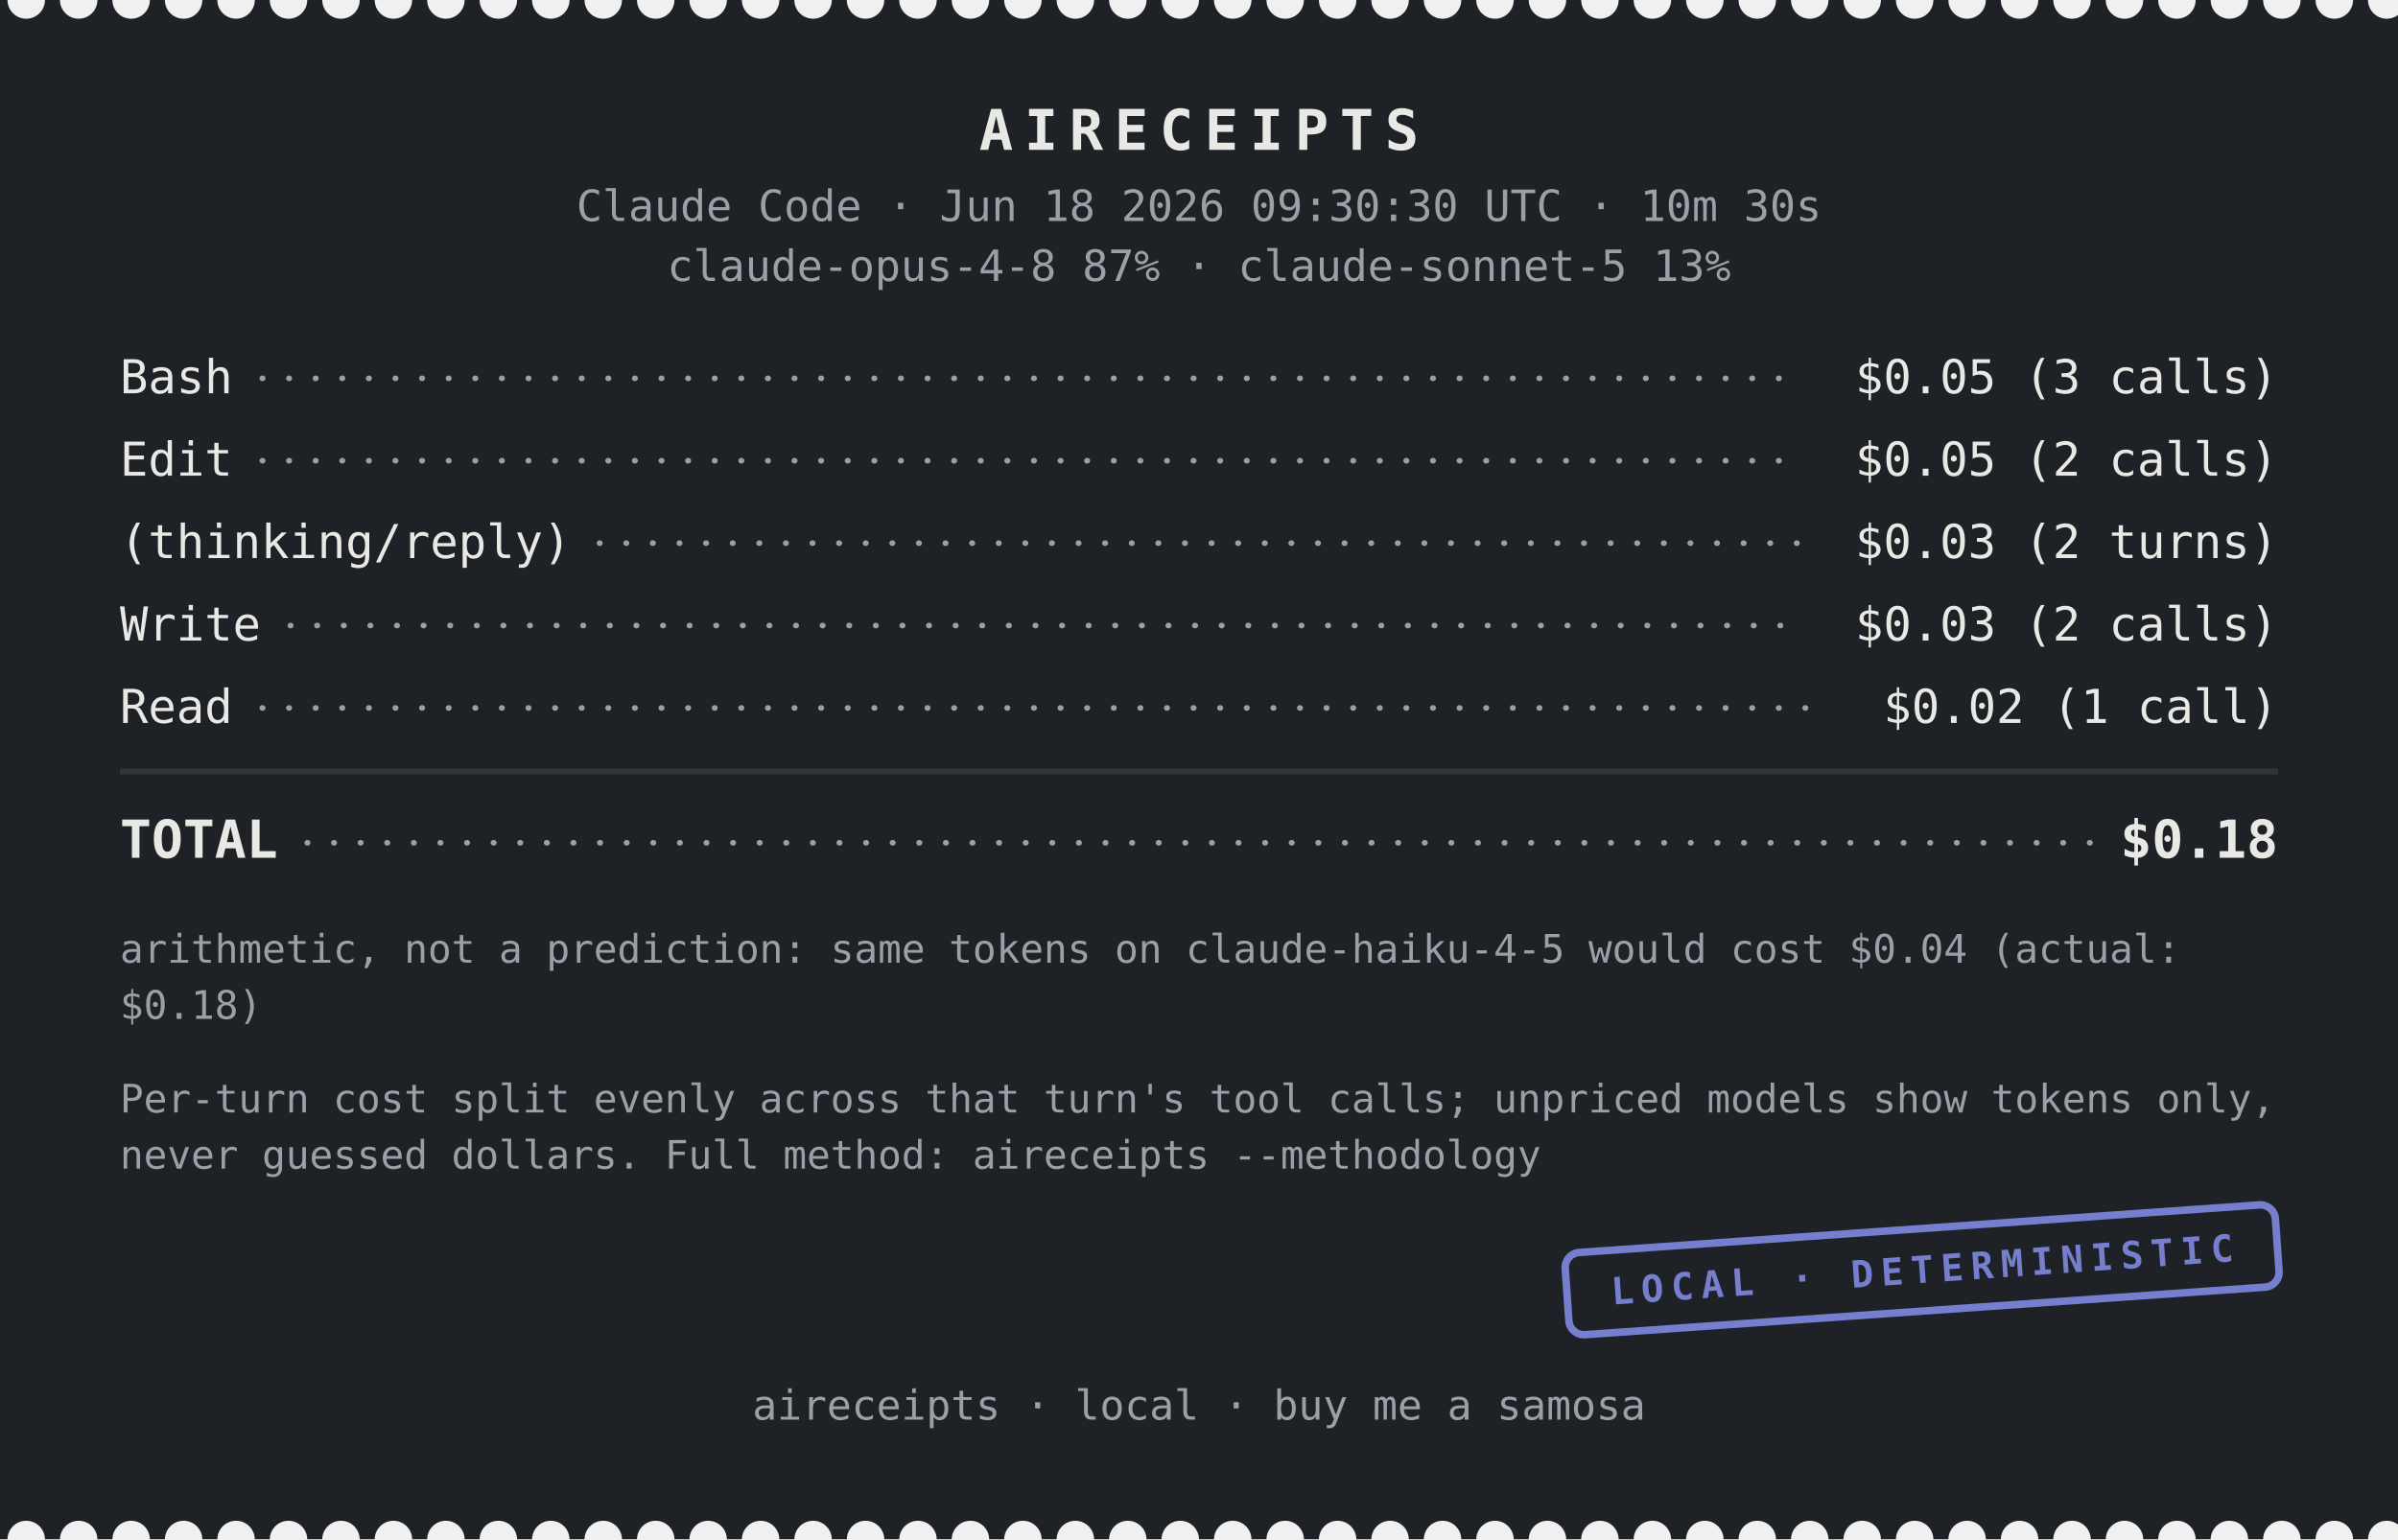
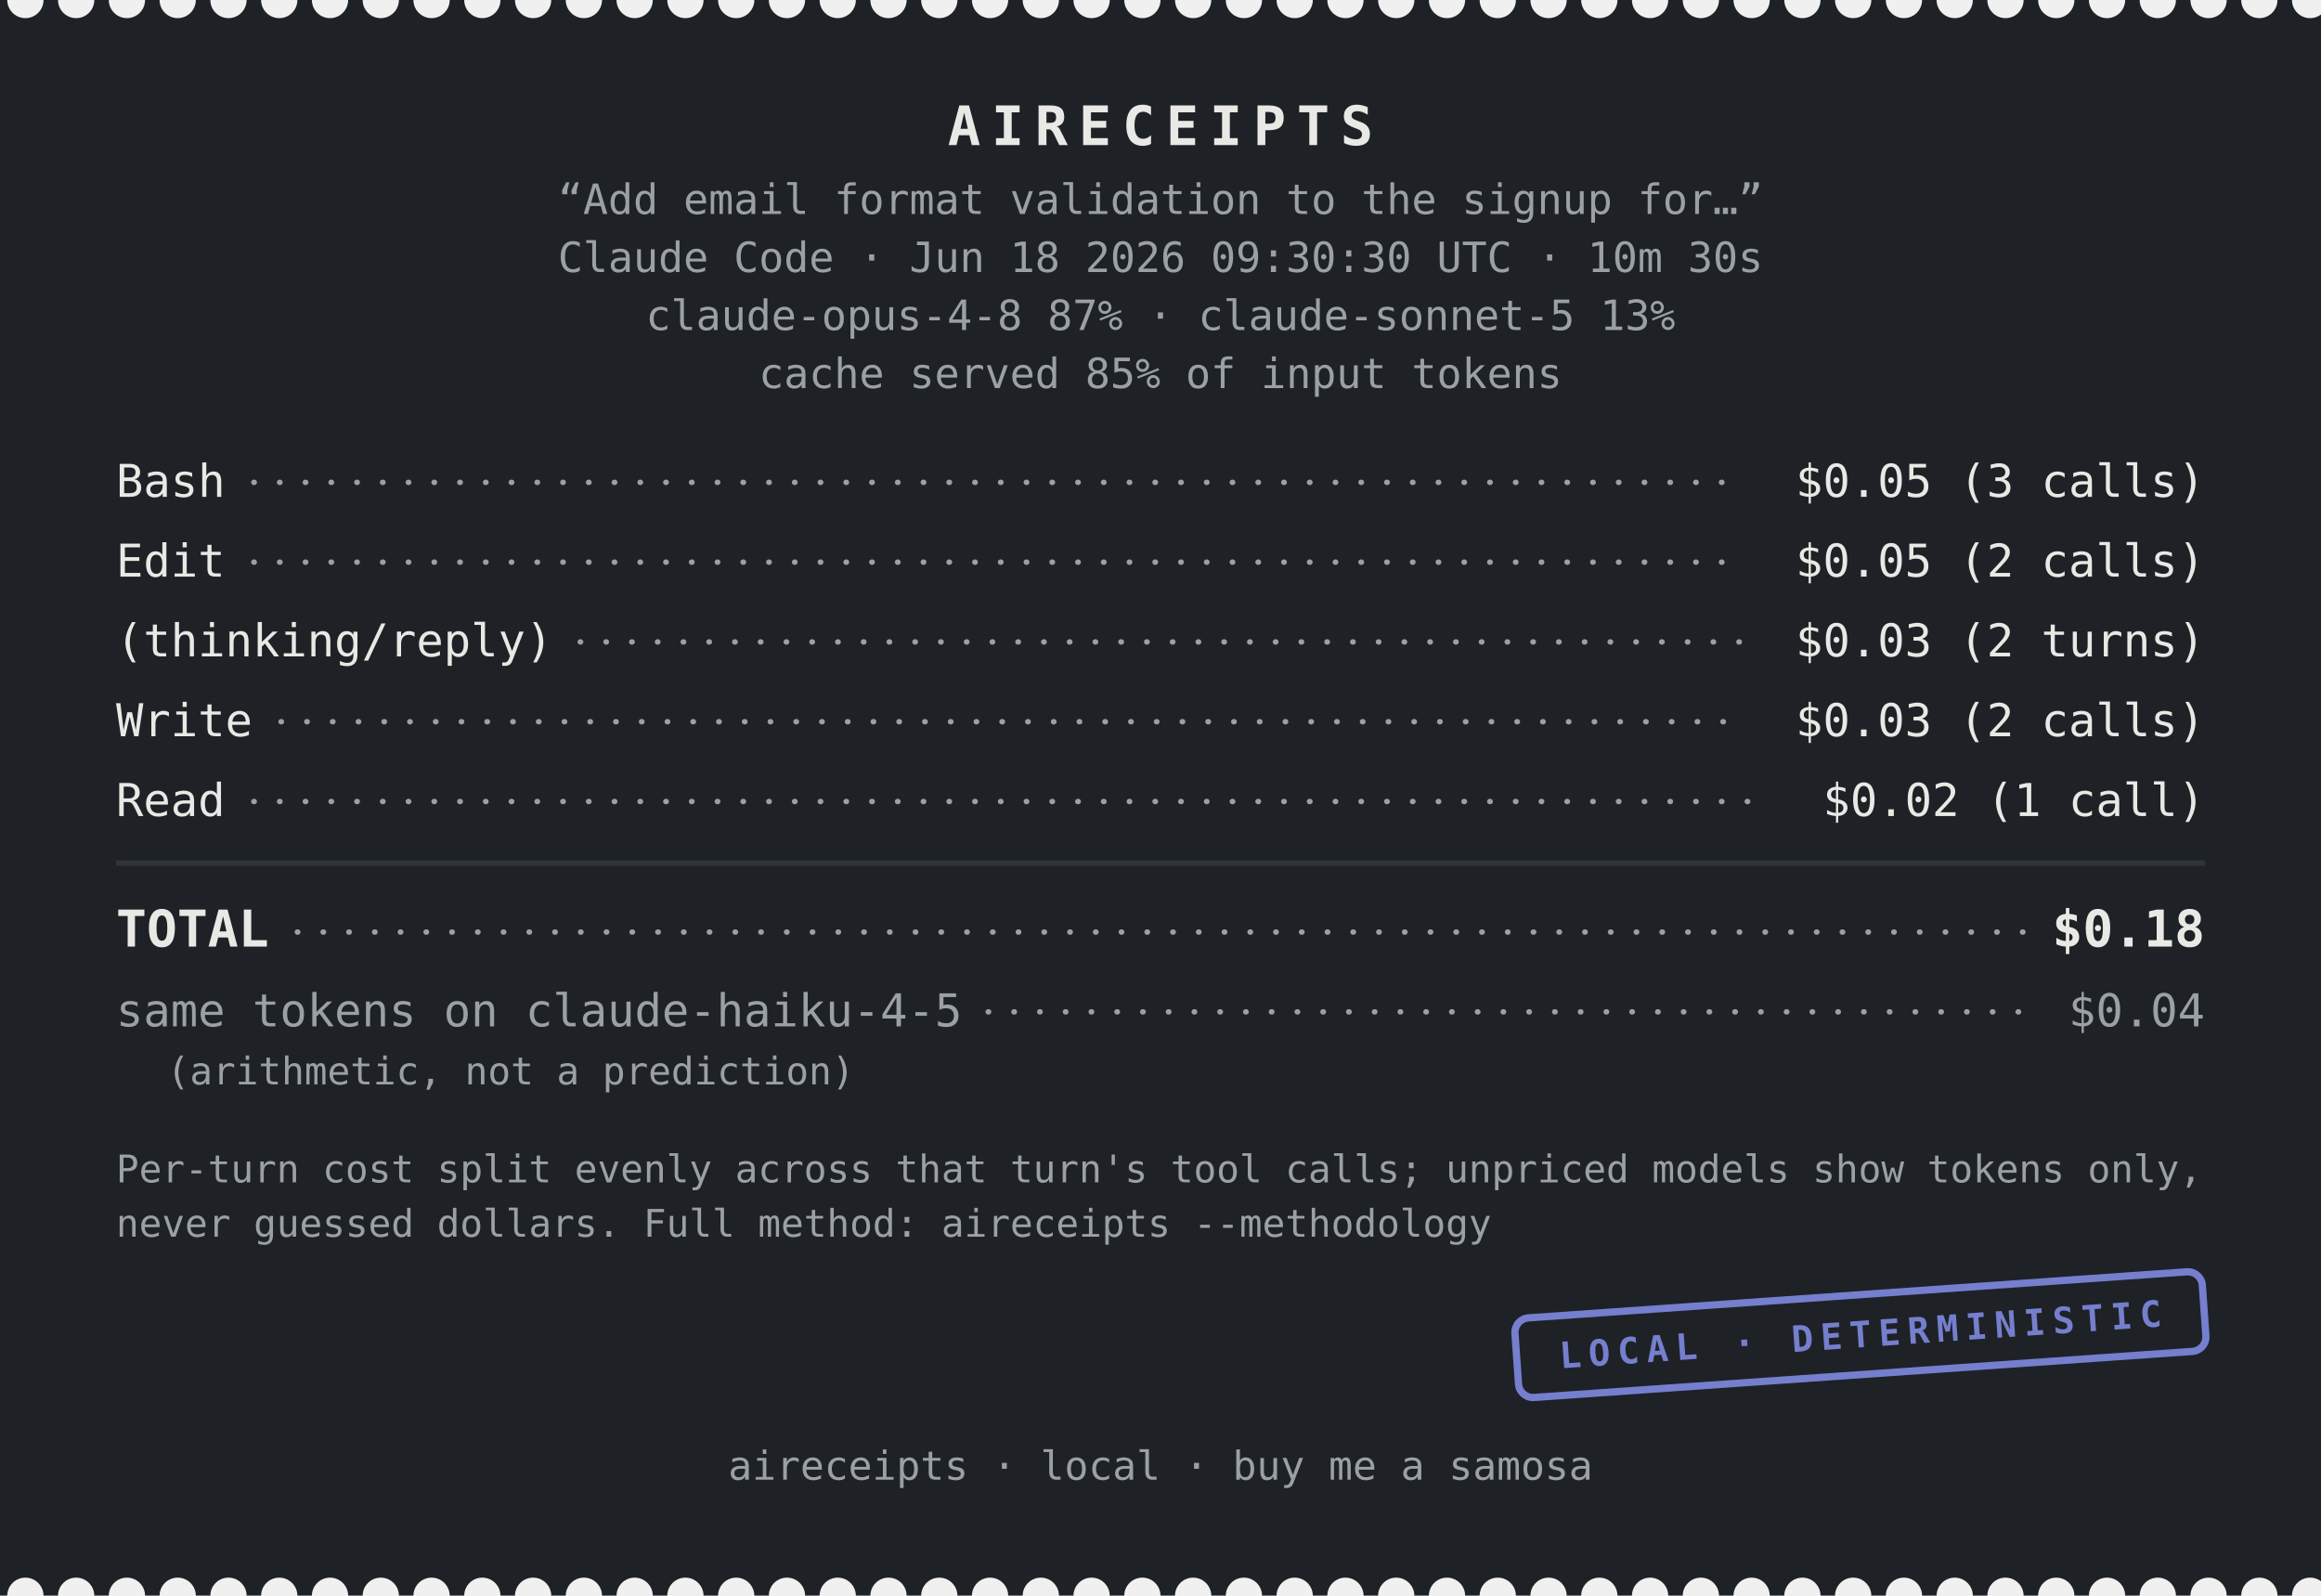
- <svg xmlns="http://www.w3.org/2000/svg" width="640" height="411" viewBox="0 0 640 411" font-family="&quot;SF Mono&quot;,&quot;Cascadia Code&quot;,&quot;JetBrains Mono&quot;,Menlo,Consolas,monospace" role="img" aria-label="aireceipts cost receipt">
+ <svg xmlns="http://www.w3.org/2000/svg" width="640" height="440" viewBox="0 0 640 440" font-family="&quot;SF Mono&quot;,&quot;Cascadia Code&quot;,&quot;JetBrains Mono&quot;,Menlo,Consolas,monospace" role="img" aria-label="aireceipts cost receipt">
  <g transform="translate(0 0)">
    <defs>
-       <mask id="perf-0" maskUnits="userSpaceOnUse" x="-5" y="-5" width="650" height="421">
-         <rect x="0" y="0" width="640" height="411" fill="#FFFFFF" />
+       <mask id="perf-0" maskUnits="userSpaceOnUse" x="-5" y="-5" width="650" height="450">
+         <rect x="0" y="0" width="640" height="440" fill="#FFFFFF" />
        <g class="perf-top">
          <circle cx="7" cy="0" r="5" fill="#000000" />
          <circle cx="21" cy="0" r="5" fill="#000000" />
          <circle cx="35" cy="0" r="5" fill="#000000" />
          <circle cx="49" cy="0" r="5" fill="#000000" />
          <circle cx="63" cy="0" r="5" fill="#000000" />
          <circle cx="77" cy="0" r="5" fill="#000000" />
          <circle cx="91" cy="0" r="5" fill="#000000" />
          <circle cx="105" cy="0" r="5" fill="#000000" />
          <circle cx="119" cy="0" r="5" fill="#000000" />
          <circle cx="133" cy="0" r="5" fill="#000000" />
          <circle cx="147" cy="0" r="5" fill="#000000" />
          <circle cx="161" cy="0" r="5" fill="#000000" />
          <circle cx="175" cy="0" r="5" fill="#000000" />
          <circle cx="189" cy="0" r="5" fill="#000000" />
          <circle cx="203" cy="0" r="5" fill="#000000" />
          <circle cx="217" cy="0" r="5" fill="#000000" />
          <circle cx="231" cy="0" r="5" fill="#000000" />
          <circle cx="245" cy="0" r="5" fill="#000000" />
          <circle cx="259" cy="0" r="5" fill="#000000" />
          <circle cx="273" cy="0" r="5" fill="#000000" />
          <circle cx="287" cy="0" r="5" fill="#000000" />
          <circle cx="301" cy="0" r="5" fill="#000000" />
          <circle cx="315" cy="0" r="5" fill="#000000" />
          <circle cx="329" cy="0" r="5" fill="#000000" />
          <circle cx="343" cy="0" r="5" fill="#000000" />
          <circle cx="357" cy="0" r="5" fill="#000000" />
          <circle cx="371" cy="0" r="5" fill="#000000" />
          <circle cx="385" cy="0" r="5" fill="#000000" />
          <circle cx="399" cy="0" r="5" fill="#000000" />
          <circle cx="413" cy="0" r="5" fill="#000000" />
          <circle cx="427" cy="0" r="5" fill="#000000" />
          <circle cx="441" cy="0" r="5" fill="#000000" />
          <circle cx="455" cy="0" r="5" fill="#000000" />
          <circle cx="469" cy="0" r="5" fill="#000000" />
          <circle cx="483" cy="0" r="5" fill="#000000" />
          <circle cx="497" cy="0" r="5" fill="#000000" />
          <circle cx="511" cy="0" r="5" fill="#000000" />
          <circle cx="525" cy="0" r="5" fill="#000000" />
          <circle cx="539" cy="0" r="5" fill="#000000" />
          <circle cx="553" cy="0" r="5" fill="#000000" />
          <circle cx="567" cy="0" r="5" fill="#000000" />
          <circle cx="581" cy="0" r="5" fill="#000000" />
          <circle cx="595" cy="0" r="5" fill="#000000" />
          <circle cx="609" cy="0" r="5" fill="#000000" />
          <circle cx="623" cy="0" r="5" fill="#000000" />
          <circle cx="637" cy="0" r="5" fill="#000000" />
        </g>
        <g class="perf-bottom">
-           <circle cx="7" cy="411" r="5" fill="#000000" />
-           <circle cx="21" cy="411" r="5" fill="#000000" />
-           <circle cx="35" cy="411" r="5" fill="#000000" />
-           <circle cx="49" cy="411" r="5" fill="#000000" />
-           <circle cx="63" cy="411" r="5" fill="#000000" />
-           <circle cx="77" cy="411" r="5" fill="#000000" />
-           <circle cx="91" cy="411" r="5" fill="#000000" />
-           <circle cx="105" cy="411" r="5" fill="#000000" />
-           <circle cx="119" cy="411" r="5" fill="#000000" />
-           <circle cx="133" cy="411" r="5" fill="#000000" />
-           <circle cx="147" cy="411" r="5" fill="#000000" />
-           <circle cx="161" cy="411" r="5" fill="#000000" />
-           <circle cx="175" cy="411" r="5" fill="#000000" />
-           <circle cx="189" cy="411" r="5" fill="#000000" />
-           <circle cx="203" cy="411" r="5" fill="#000000" />
-           <circle cx="217" cy="411" r="5" fill="#000000" />
-           <circle cx="231" cy="411" r="5" fill="#000000" />
-           <circle cx="245" cy="411" r="5" fill="#000000" />
-           <circle cx="259" cy="411" r="5" fill="#000000" />
-           <circle cx="273" cy="411" r="5" fill="#000000" />
-           <circle cx="287" cy="411" r="5" fill="#000000" />
-           <circle cx="301" cy="411" r="5" fill="#000000" />
-           <circle cx="315" cy="411" r="5" fill="#000000" />
-           <circle cx="329" cy="411" r="5" fill="#000000" />
-           <circle cx="343" cy="411" r="5" fill="#000000" />
-           <circle cx="357" cy="411" r="5" fill="#000000" />
-           <circle cx="371" cy="411" r="5" fill="#000000" />
-           <circle cx="385" cy="411" r="5" fill="#000000" />
-           <circle cx="399" cy="411" r="5" fill="#000000" />
-           <circle cx="413" cy="411" r="5" fill="#000000" />
-           <circle cx="427" cy="411" r="5" fill="#000000" />
-           <circle cx="441" cy="411" r="5" fill="#000000" />
-           <circle cx="455" cy="411" r="5" fill="#000000" />
-           <circle cx="469" cy="411" r="5" fill="#000000" />
-           <circle cx="483" cy="411" r="5" fill="#000000" />
-           <circle cx="497" cy="411" r="5" fill="#000000" />
-           <circle cx="511" cy="411" r="5" fill="#000000" />
-           <circle cx="525" cy="411" r="5" fill="#000000" />
-           <circle cx="539" cy="411" r="5" fill="#000000" />
-           <circle cx="553" cy="411" r="5" fill="#000000" />
-           <circle cx="567" cy="411" r="5" fill="#000000" />
-           <circle cx="581" cy="411" r="5" fill="#000000" />
-           <circle cx="595" cy="411" r="5" fill="#000000" />
-           <circle cx="609" cy="411" r="5" fill="#000000" />
-           <circle cx="623" cy="411" r="5" fill="#000000" />
-           <circle cx="637" cy="411" r="5" fill="#000000" />
+           <circle cx="7" cy="440" r="5" fill="#000000" />
+           <circle cx="21" cy="440" r="5" fill="#000000" />
+           <circle cx="35" cy="440" r="5" fill="#000000" />
+           <circle cx="49" cy="440" r="5" fill="#000000" />
+           <circle cx="63" cy="440" r="5" fill="#000000" />
+           <circle cx="77" cy="440" r="5" fill="#000000" />
+           <circle cx="91" cy="440" r="5" fill="#000000" />
+           <circle cx="105" cy="440" r="5" fill="#000000" />
+           <circle cx="119" cy="440" r="5" fill="#000000" />
+           <circle cx="133" cy="440" r="5" fill="#000000" />
+           <circle cx="147" cy="440" r="5" fill="#000000" />
+           <circle cx="161" cy="440" r="5" fill="#000000" />
+           <circle cx="175" cy="440" r="5" fill="#000000" />
+           <circle cx="189" cy="440" r="5" fill="#000000" />
+           <circle cx="203" cy="440" r="5" fill="#000000" />
+           <circle cx="217" cy="440" r="5" fill="#000000" />
+           <circle cx="231" cy="440" r="5" fill="#000000" />
+           <circle cx="245" cy="440" r="5" fill="#000000" />
+           <circle cx="259" cy="440" r="5" fill="#000000" />
+           <circle cx="273" cy="440" r="5" fill="#000000" />
+           <circle cx="287" cy="440" r="5" fill="#000000" />
+           <circle cx="301" cy="440" r="5" fill="#000000" />
+           <circle cx="315" cy="440" r="5" fill="#000000" />
+           <circle cx="329" cy="440" r="5" fill="#000000" />
+           <circle cx="343" cy="440" r="5" fill="#000000" />
+           <circle cx="357" cy="440" r="5" fill="#000000" />
+           <circle cx="371" cy="440" r="5" fill="#000000" />
+           <circle cx="385" cy="440" r="5" fill="#000000" />
+           <circle cx="399" cy="440" r="5" fill="#000000" />
+           <circle cx="413" cy="440" r="5" fill="#000000" />
+           <circle cx="427" cy="440" r="5" fill="#000000" />
+           <circle cx="441" cy="440" r="5" fill="#000000" />
+           <circle cx="455" cy="440" r="5" fill="#000000" />
+           <circle cx="469" cy="440" r="5" fill="#000000" />
+           <circle cx="483" cy="440" r="5" fill="#000000" />
+           <circle cx="497" cy="440" r="5" fill="#000000" />
+           <circle cx="511" cy="440" r="5" fill="#000000" />
+           <circle cx="525" cy="440" r="5" fill="#000000" />
+           <circle cx="539" cy="440" r="5" fill="#000000" />
+           <circle cx="553" cy="440" r="5" fill="#000000" />
+           <circle cx="567" cy="440" r="5" fill="#000000" />
+           <circle cx="581" cy="440" r="5" fill="#000000" />
+           <circle cx="595" cy="440" r="5" fill="#000000" />
+           <circle cx="609" cy="440" r="5" fill="#000000" />
+           <circle cx="623" cy="440" r="5" fill="#000000" />
+           <circle cx="637" cy="440" r="5" fill="#000000" />
        </g>
      </mask>
    </defs>
-     <rect x="0" y="0" width="640" height="411" fill="#1E2226" mask="url(#perf-0)" />
+     <rect x="0" y="0" width="640" height="440" fill="#1E2226" mask="url(#perf-0)" />
    <text x="320" y="40" font-size="15" fill="#E8E8E4" text-anchor="middle" font-weight="700" letter-spacing="3">AIRECEIPTS</text>
-     <text x="320" y="59" font-size="11.5" fill="#9AA0A6" text-anchor="middle">Claude Code · Jun 18 2026 09:30:30 UTC · 10m 30s</text>
-     <text x="320" y="75" font-size="11.5" fill="#9AA0A6" text-anchor="middle">claude-opus-4-8 87% · claude-sonnet-5 13%</text>
-     <text x="32" y="105" font-size="12.5" fill="#E8E8E4" text-anchor="start">Bash</text>
-     <text x="608" y="105" font-size="12.5" fill="#E8E8E4" text-anchor="end">$0.05  (3 calls)</text>
-     <line x1="70" y1="101" x2="480" y2="101" stroke="#9AA0A6" stroke-width="1.5" stroke-linecap="round" stroke-dasharray="0.1 7" />
-     <text x="32" y="127" font-size="12.5" fill="#E8E8E4" text-anchor="start">Edit</text>
-     <text x="608" y="127" font-size="12.5" fill="#E8E8E4" text-anchor="end">$0.05  (2 calls)</text>
-     <line x1="70" y1="123" x2="480" y2="123" stroke="#9AA0A6" stroke-width="1.5" stroke-linecap="round" stroke-dasharray="0.1 7" />
-     <text x="32" y="149" font-size="12.5" fill="#E8E8E4" text-anchor="start">(thinking/reply)</text>
-     <text x="608" y="149" font-size="12.5" fill="#E8E8E4" text-anchor="end">$0.03  (2 turns)</text>
-     <line x1="160" y1="145" x2="480" y2="145" stroke="#9AA0A6" stroke-width="1.5" stroke-linecap="round" stroke-dasharray="0.1 7" />
-     <text x="32" y="171" font-size="12.5" fill="#E8E8E4" text-anchor="start">Write</text>
-     <text x="608" y="171" font-size="12.5" fill="#E8E8E4" text-anchor="end">$0.03  (2 calls)</text>
-     <line x1="77.5" y1="167" x2="480" y2="167" stroke="#9AA0A6" stroke-width="1.5" stroke-linecap="round" stroke-dasharray="0.1 7" />
-     <text x="32" y="193" font-size="12.5" fill="#E8E8E4" text-anchor="start">Read</text>
-     <text x="608" y="193" font-size="12.5" fill="#E8E8E4" text-anchor="end">$0.02  (1 call)</text>
-     <line x1="70" y1="189" x2="487.5" y2="189" stroke="#9AA0A6" stroke-width="1.5" stroke-linecap="round" stroke-dasharray="0.1 7" />
-     <line x1="32" y1="206" x2="608" y2="206" stroke="#2E3438" stroke-width="1.5" />
-     <text x="32" y="229" font-size="14" fill="#E8E8E4" text-anchor="start" font-weight="700">TOTAL</text>
-     <text x="608" y="229" font-size="14" fill="#E8E8E4" text-anchor="end" font-weight="700">$0.18</text>
-     <line x1="82" y1="225" x2="558" y2="225" stroke="#9AA0A6" stroke-width="1.5" stroke-linecap="round" stroke-dasharray="0.1 7" />
-     <text x="32" y="257" font-size="10.5" fill="#9AA0A6" text-anchor="start">arithmetic, not a prediction: same tokens on claude-haiku-4-5 would cost $0.04 (actual:</text>
-     <text x="32" y="272" font-size="10.5" fill="#9AA0A6" text-anchor="start">$0.18)</text>
-     <text x="32" y="297" font-size="10.5" fill="#9AA0A6" text-anchor="start">Per-turn cost split evenly across that turn's tool calls; unpriced models show tokens only,</text>
-     <text x="32" y="312" font-size="10.5" fill="#9AA0A6" text-anchor="start">never guessed dollars. Full method: aireceipts --methodology</text>
-     <g class="stamp" opacity="0.8" transform="rotate(-4 513 339)">
-       <rect x="418" y="328" width="190" height="22" rx="4" fill="none" stroke="#8B96F8" stroke-width="2" />
-       <text x="513" y="342.5" font-size="10" fill="#8B96F8" text-anchor="middle" font-weight="700" letter-spacing="2">LOCAL · DETERMINISTIC</text>
+     <text x="320" y="59" font-size="11.5" fill="#9AA0A6" text-anchor="middle">“Add email format validation to the signup for…”</text>
+     <text x="320" y="75" font-size="11.5" fill="#9AA0A6" text-anchor="middle">Claude Code · Jun 18 2026 09:30:30 UTC · 10m 30s</text>
+     <text x="320" y="91" font-size="11.5" fill="#9AA0A6" text-anchor="middle">claude-opus-4-8 87% · claude-sonnet-5 13%</text>
+     <text x="320" y="107" font-size="11.5" fill="#9AA0A6" text-anchor="middle">cache served 85% of input tokens</text>
+     <text x="32" y="137" font-size="12.5" fill="#E8E8E4" text-anchor="start">Bash</text>
+     <text x="608" y="137" font-size="12.5" fill="#E8E8E4" text-anchor="end">$0.05  (3 calls)</text>
+     <line x1="70" y1="133" x2="480" y2="133" stroke="#9AA0A6" stroke-width="1.5" stroke-linecap="round" stroke-dasharray="0.1 7" />
+     <text x="32" y="159" font-size="12.5" fill="#E8E8E4" text-anchor="start">Edit</text>
+     <text x="608" y="159" font-size="12.5" fill="#E8E8E4" text-anchor="end">$0.05  (2 calls)</text>
+     <line x1="70" y1="155" x2="480" y2="155" stroke="#9AA0A6" stroke-width="1.5" stroke-linecap="round" stroke-dasharray="0.1 7" />
+     <text x="32" y="181" font-size="12.5" fill="#E8E8E4" text-anchor="start">(thinking/reply)</text>
+     <text x="608" y="181" font-size="12.5" fill="#E8E8E4" text-anchor="end">$0.03  (2 turns)</text>
+     <line x1="160" y1="177" x2="480" y2="177" stroke="#9AA0A6" stroke-width="1.5" stroke-linecap="round" stroke-dasharray="0.1 7" />
+     <text x="32" y="203" font-size="12.5" fill="#E8E8E4" text-anchor="start">Write</text>
+     <text x="608" y="203" font-size="12.5" fill="#E8E8E4" text-anchor="end">$0.03  (2 calls)</text>
+     <line x1="77.5" y1="199" x2="480" y2="199" stroke="#9AA0A6" stroke-width="1.5" stroke-linecap="round" stroke-dasharray="0.1 7" />
+     <text x="32" y="225" font-size="12.5" fill="#E8E8E4" text-anchor="start">Read</text>
+     <text x="608" y="225" font-size="12.5" fill="#E8E8E4" text-anchor="end">$0.02  (1 call)</text>
+     <line x1="70" y1="221" x2="487.5" y2="221" stroke="#9AA0A6" stroke-width="1.5" stroke-linecap="round" stroke-dasharray="0.1 7" />
+     <line x1="32" y1="238" x2="608" y2="238" stroke="#2E3438" stroke-width="1.5" />
+     <text x="32" y="261" font-size="14" fill="#E8E8E4" text-anchor="start" font-weight="700">TOTAL</text>
+     <text x="608" y="261" font-size="14" fill="#E8E8E4" text-anchor="end" font-weight="700">$0.18</text>
+     <line x1="82" y1="257" x2="558" y2="257" stroke="#9AA0A6" stroke-width="1.5" stroke-linecap="round" stroke-dasharray="0.1 7" />
+     <text x="32" y="283" font-size="12.5" fill="#9AA0A6" text-anchor="start" font-weight="400">same tokens on claude-haiku-4-5</text>
+     <text x="608" y="283" font-size="12.5" fill="#9AA0A6" text-anchor="end" font-weight="400">$0.04</text>
+     <line x1="272.5" y1="279" x2="562.5" y2="279" stroke="#9AA0A6" stroke-width="1.5" stroke-linecap="round" stroke-dasharray="0.1 7" />
+     <text x="46" y="299" font-size="10.5" fill="#9AA0A6" text-anchor="start">(arithmetic, not a prediction)</text>
+     <text x="32" y="326" font-size="10.5" fill="#9AA0A6" text-anchor="start">Per-turn cost split evenly across that turn's tool calls; unpriced models show tokens only,</text>
+     <text x="32" y="341" font-size="10.5" fill="#9AA0A6" text-anchor="start">never guessed dollars. Full method: aireceipts --methodology</text>
+     <g class="stamp" opacity="0.8" transform="rotate(-4 513 368)">
+       <rect x="418" y="357" width="190" height="22" rx="4" fill="none" stroke="#8B96F8" stroke-width="2" />
+       <text x="513" y="371.5" font-size="10" fill="#8B96F8" text-anchor="middle" font-weight="700" letter-spacing="2">LOCAL · DETERMINISTIC</text>
    </g>
-     <text x="320" y="379" font-size="11" fill="#9AA0A6" text-anchor="middle">aireceipts · local · buy me a samosa</text>
+     <text x="320" y="408" font-size="11" fill="#9AA0A6" text-anchor="middle">aireceipts · local · buy me a samosa</text>
  </g>
</svg>
